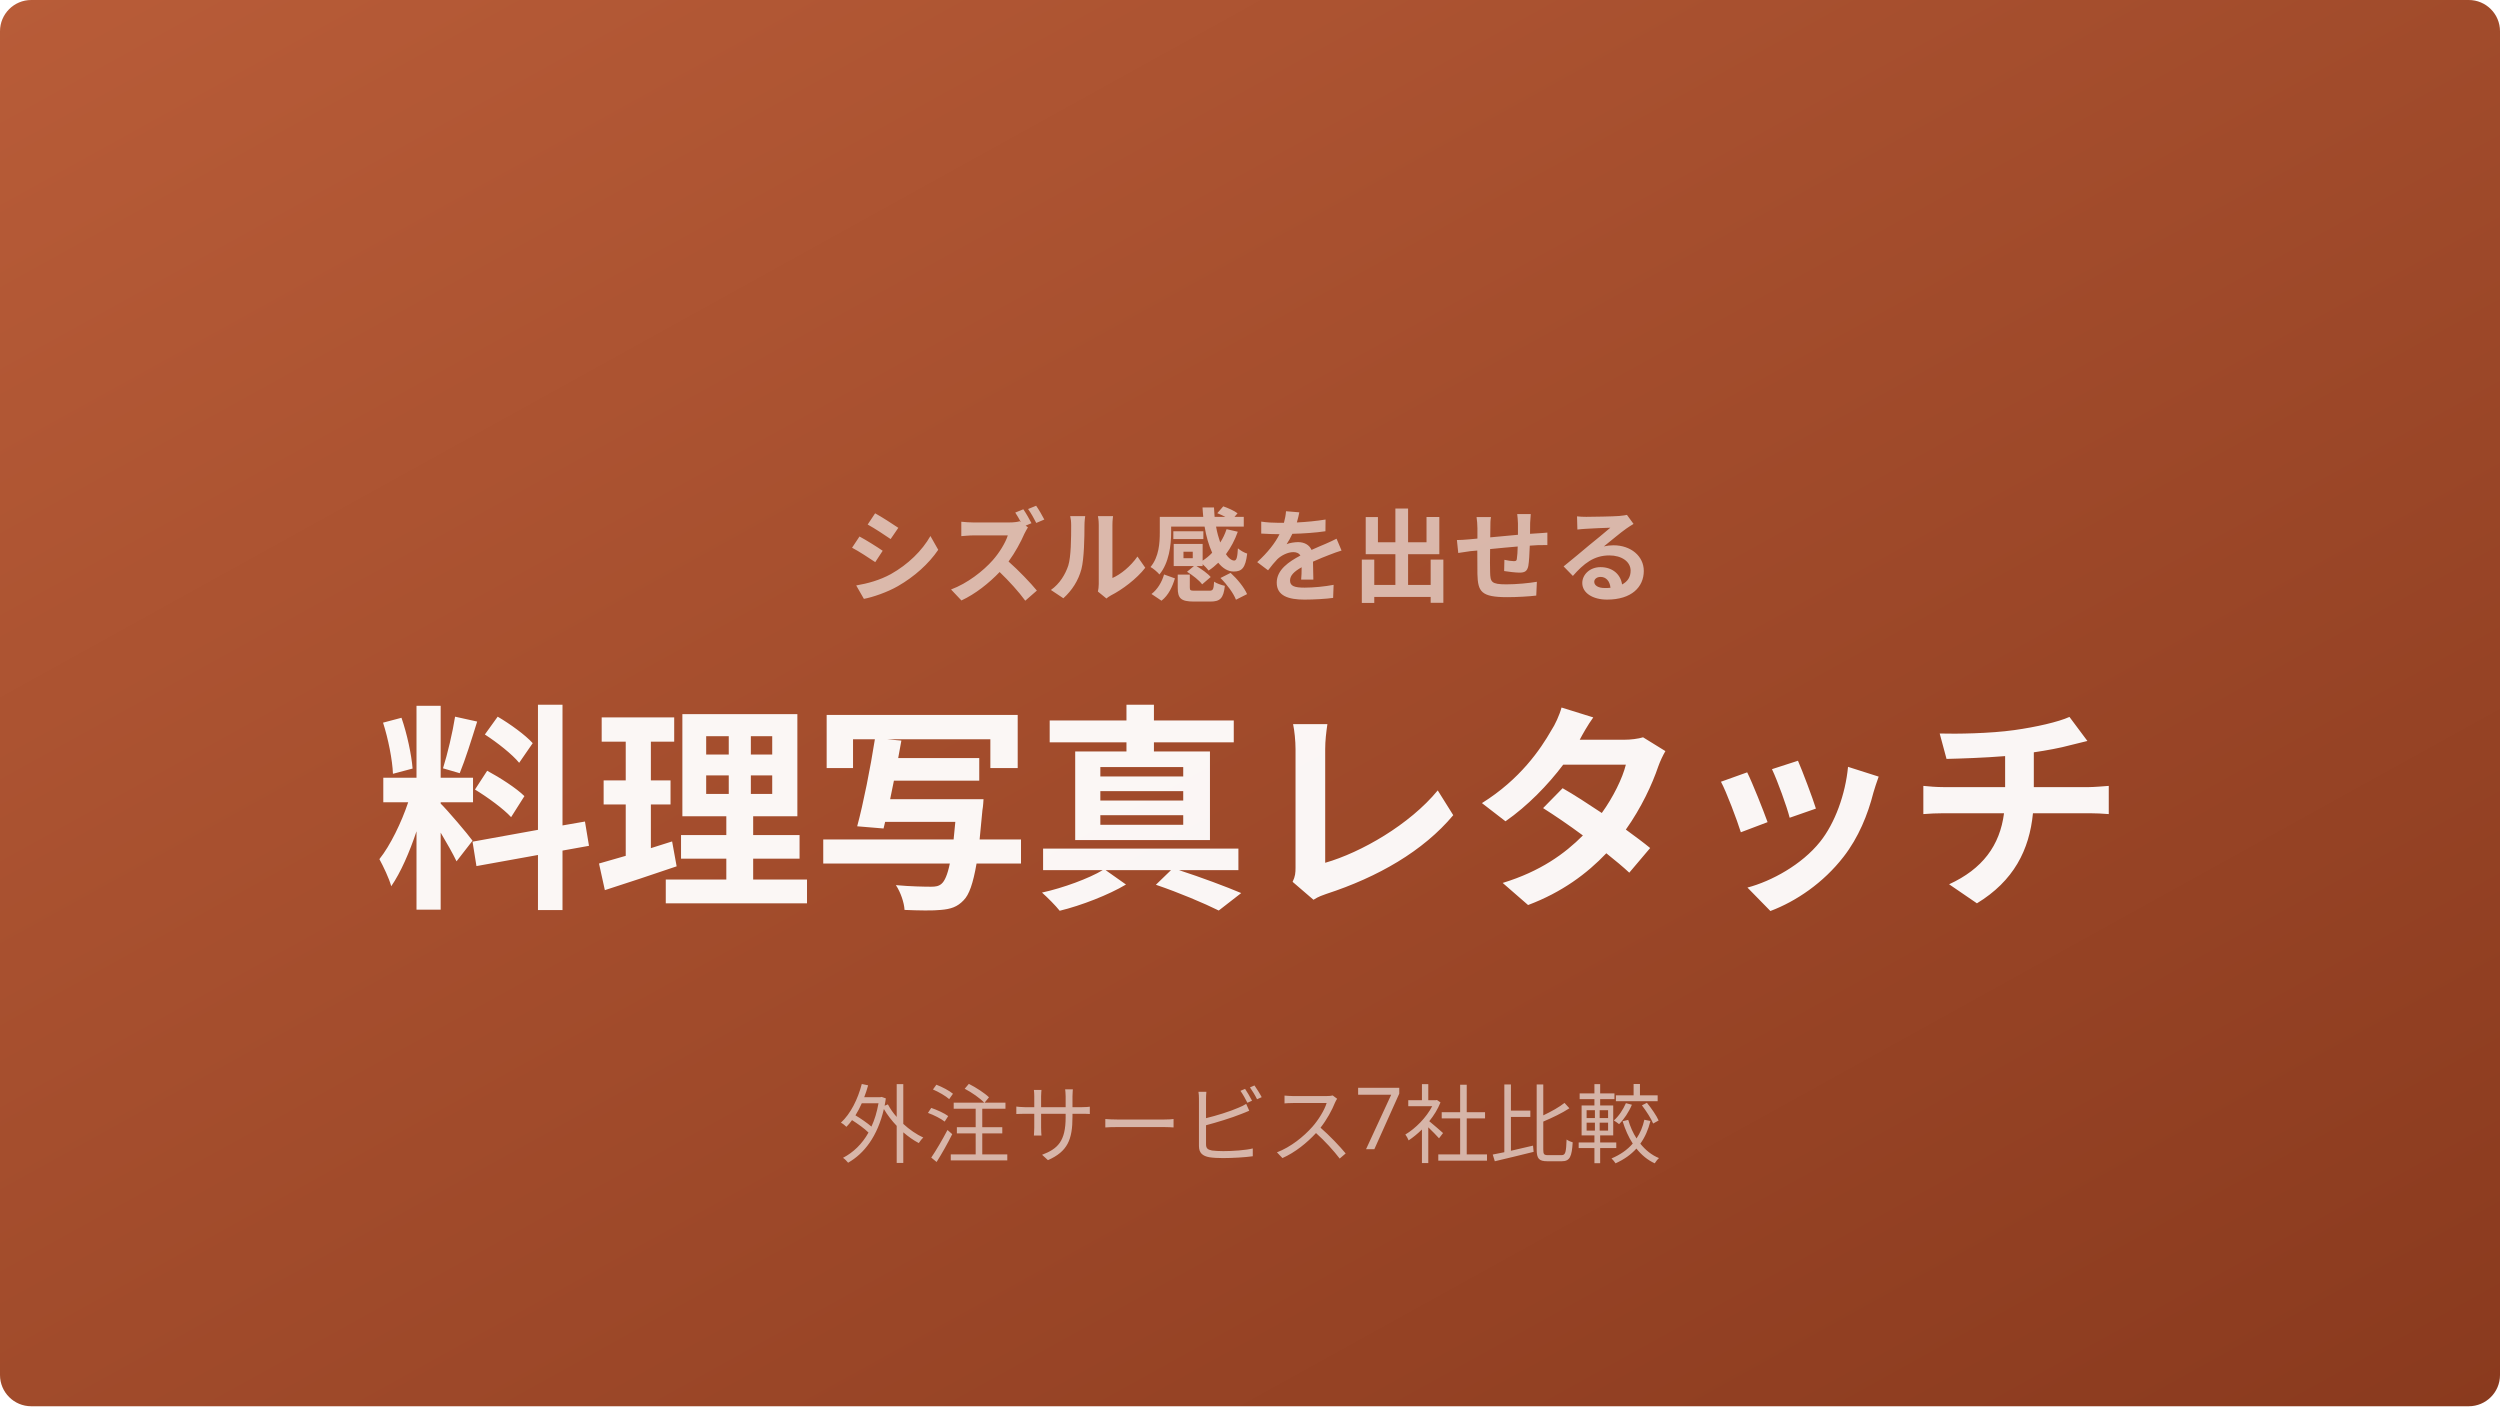
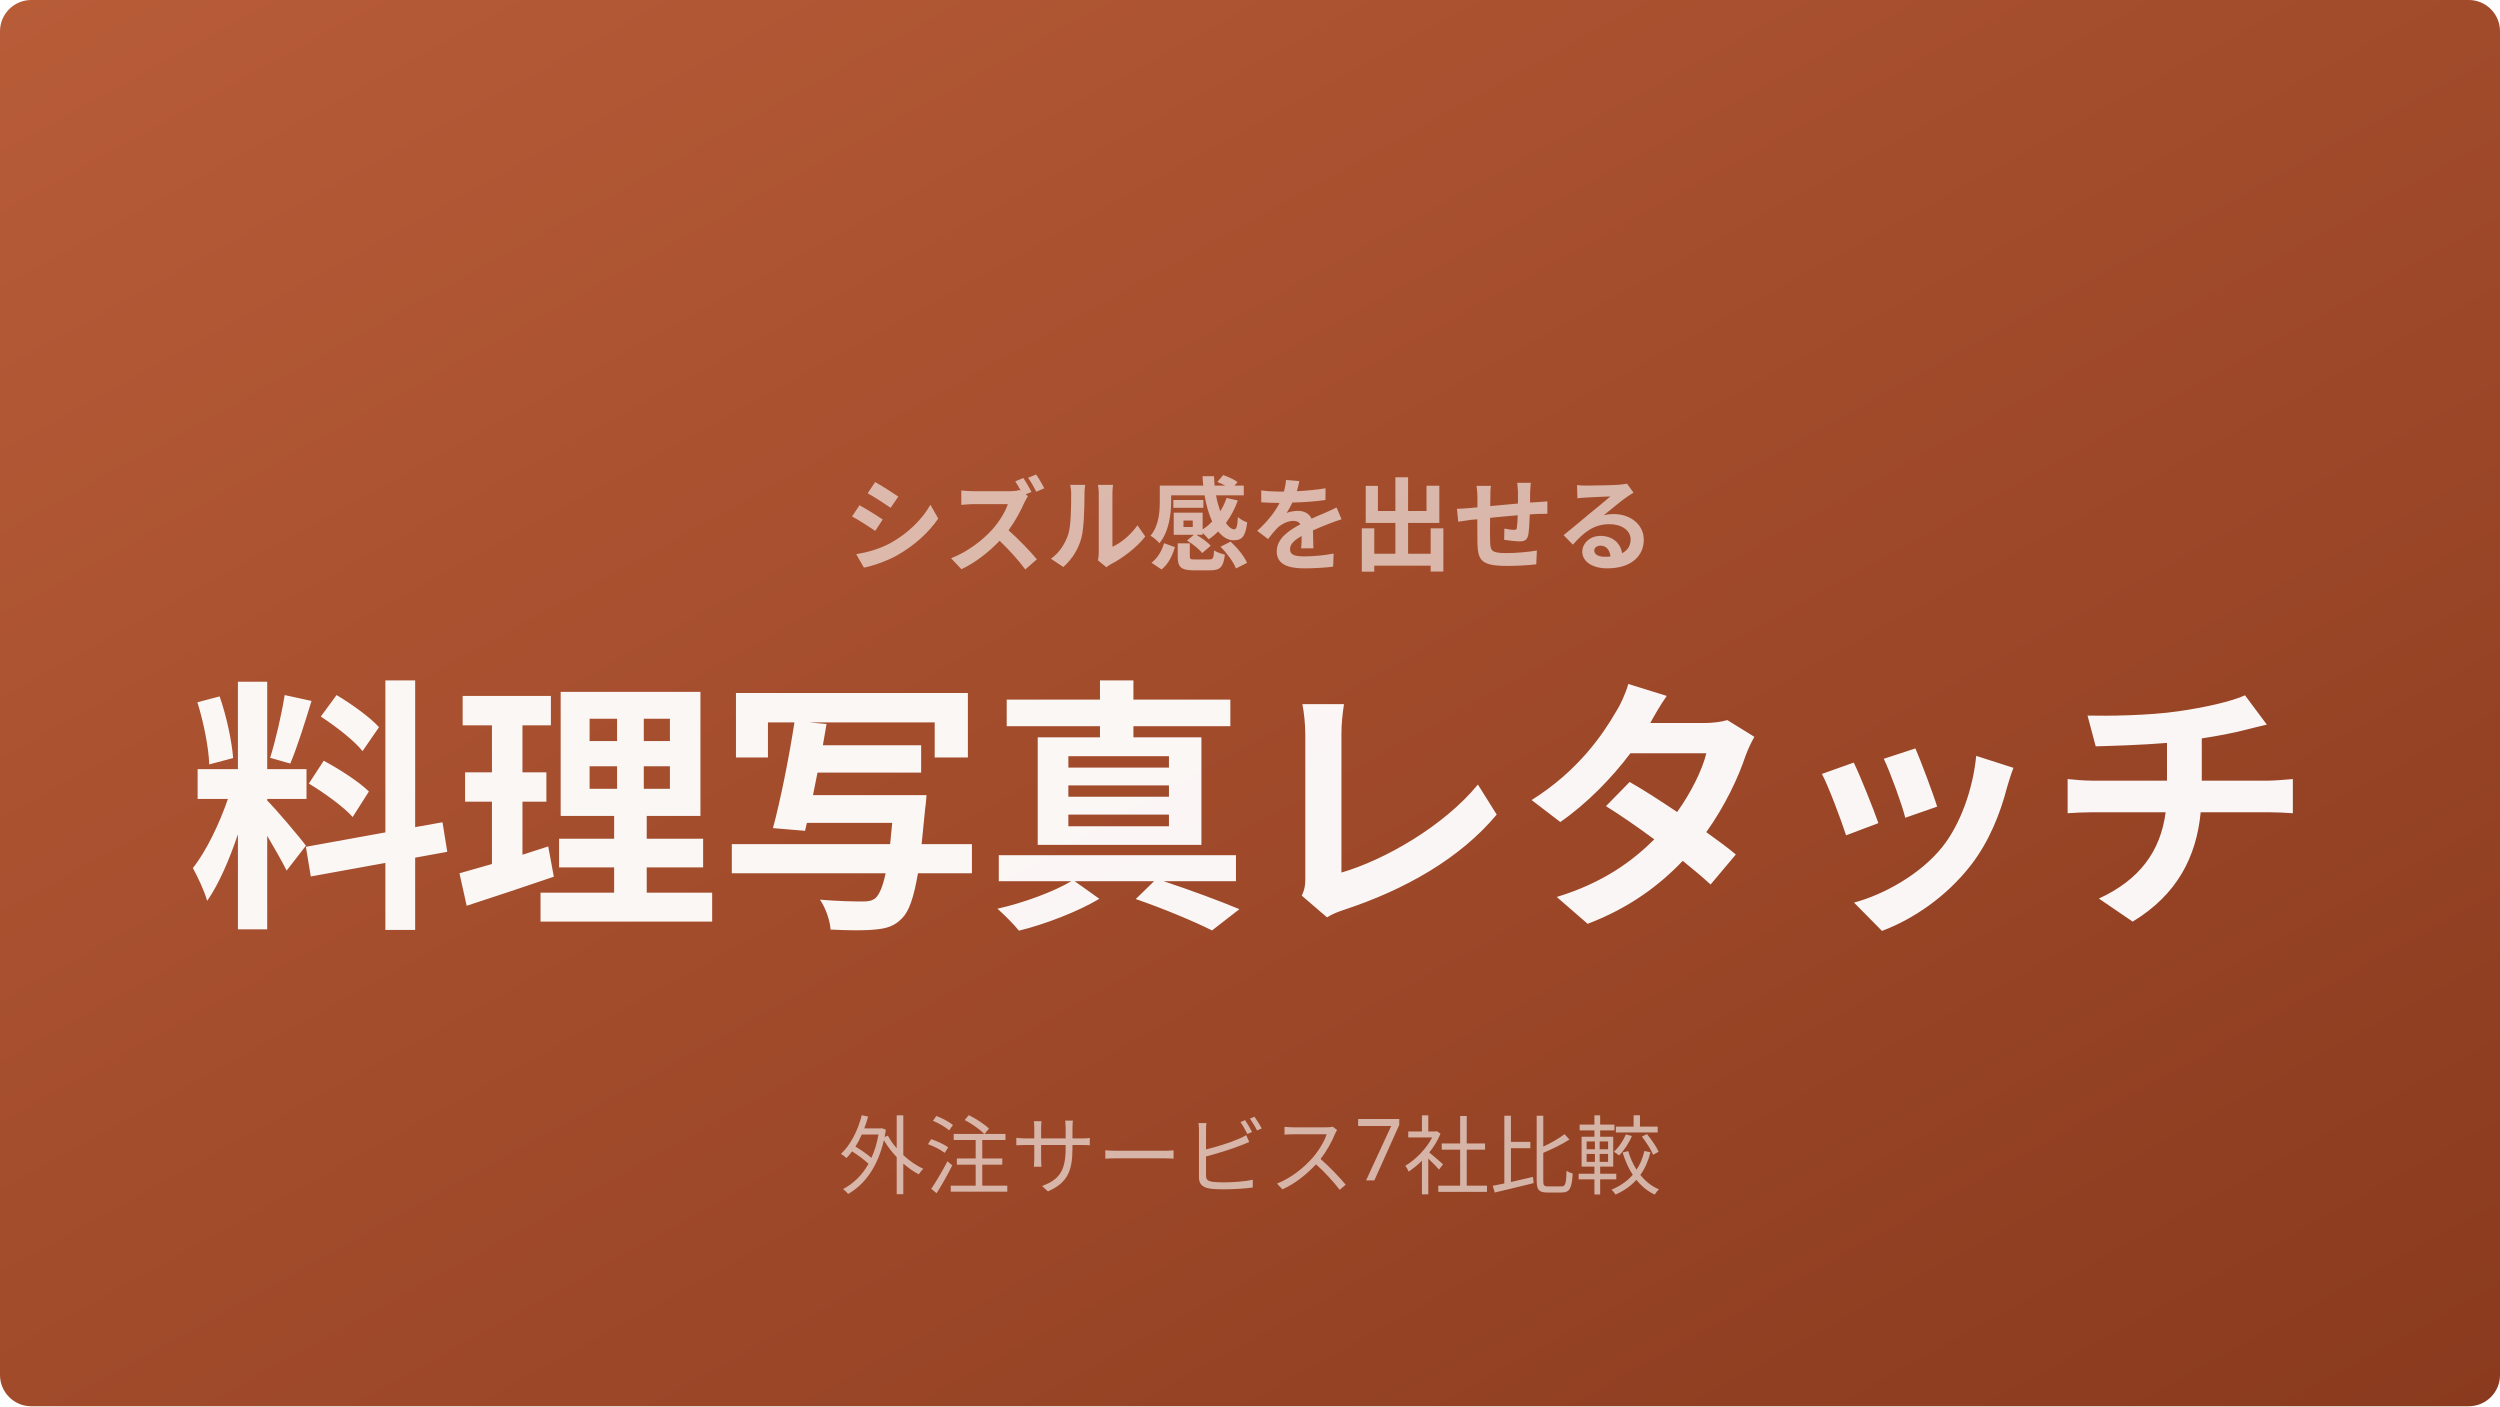
<svg xmlns="http://www.w3.org/2000/svg" viewBox="0 0 320 180" width="320" height="180">
  <defs>
    <linearGradient id="g" x1="0%" y1="0%" x2="100%" y2="100%">
      <stop offset="0%" stop-color="#b85c38" />
      <stop offset="100%" stop-color="#8a3a1e" />
    </linearGradient>
  </defs>
  <rect width="320" height="180" fill="url(#g)" rx="4" />
-   <text x="160" y="76" text-anchor="middle" fill="rgba(255,255,255,0.6)" font-family="sans-serif" font-size="13" font-weight="600">シズル感を出せる</text>
-   <text x="160" y="114" text-anchor="middle" fill="rgba(255,255,255,0.95)" font-family="sans-serif" font-size="28" font-weight="700">料理写真レタッチ</text>
-   <text x="160" y="148" text-anchor="middle" fill="rgba(255,255,255,0.6)" font-family="sans-serif" font-size="11">外注サービス7社比較</text>
+   <text x="160" y="72" text-anchor="middle" fill="rgba(255,255,255,0.6)" font-family="sans-serif" font-size="13" font-weight="600">シズル感を出せる</text>
+   <text x="160" y="116" text-anchor="middle" fill="rgba(255,255,255,0.95)" font-family="sans-serif" font-size="34" font-weight="700">料理写真レタッチ</text>
+   <text x="160" y="152" text-anchor="middle" fill="rgba(255,255,255,0.6)" font-family="sans-serif" font-size="11">外注サービス7社比較</text>
</svg>
